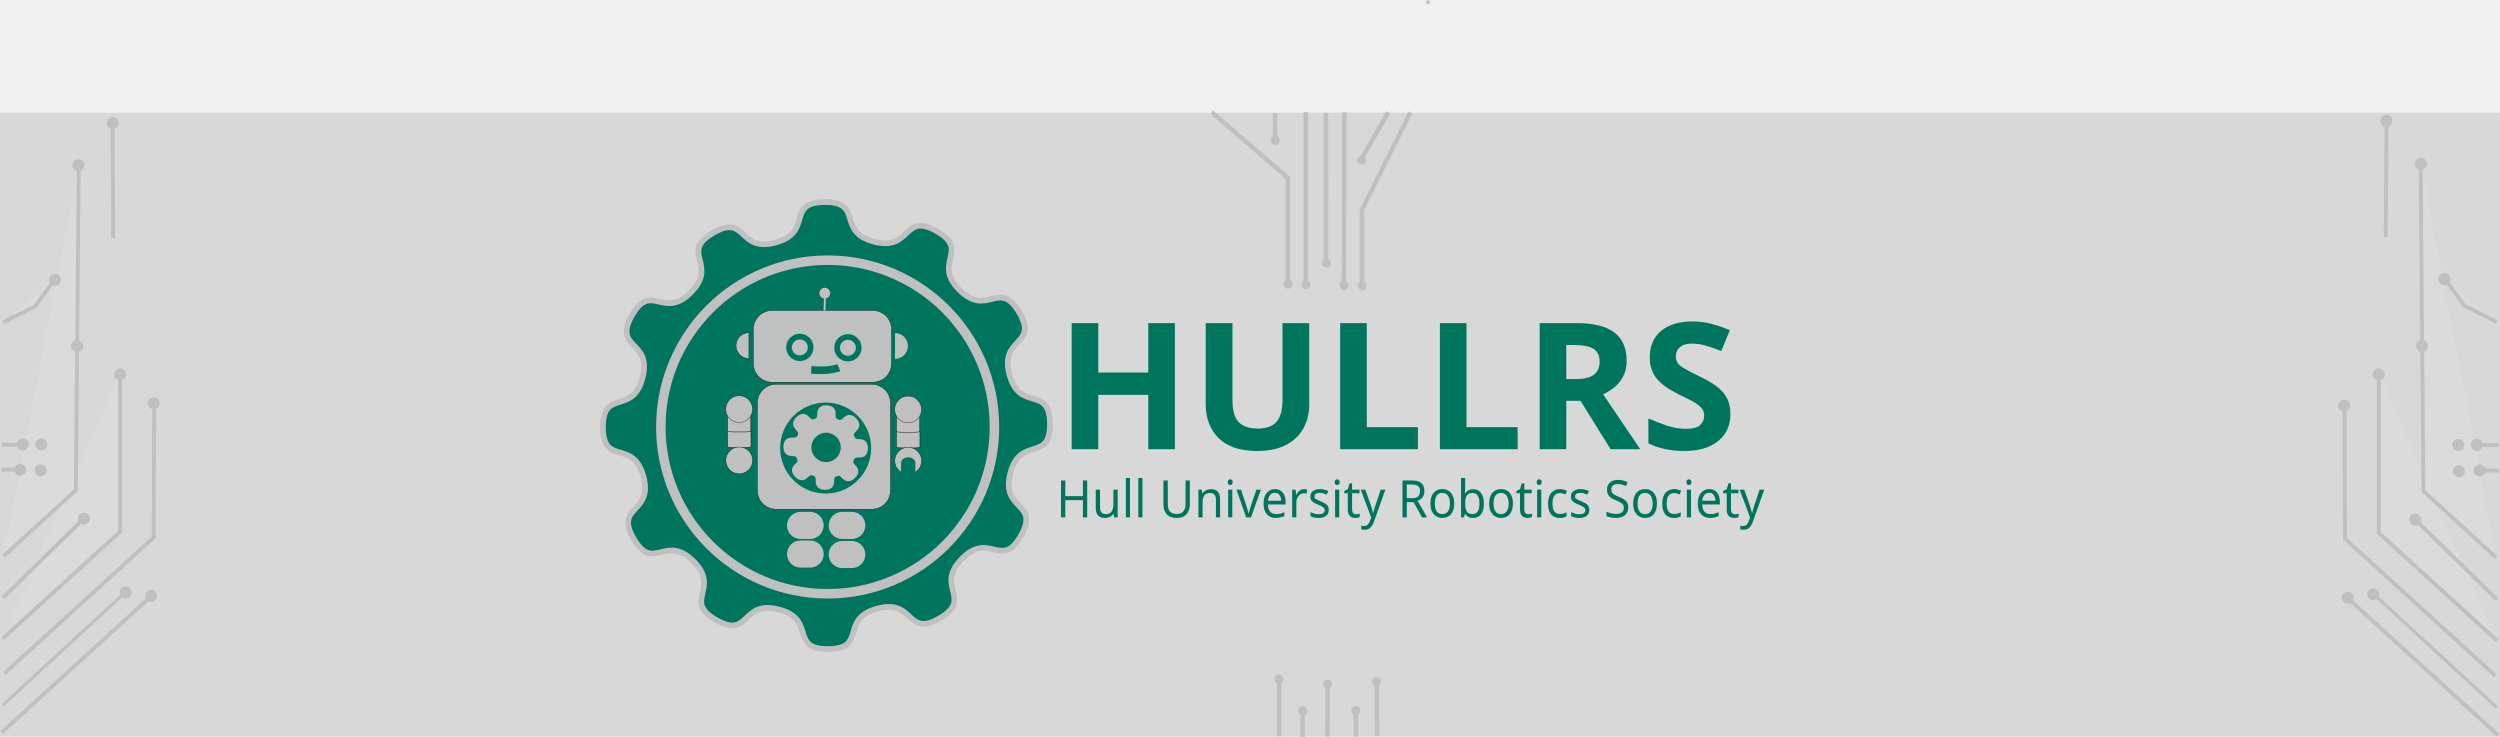
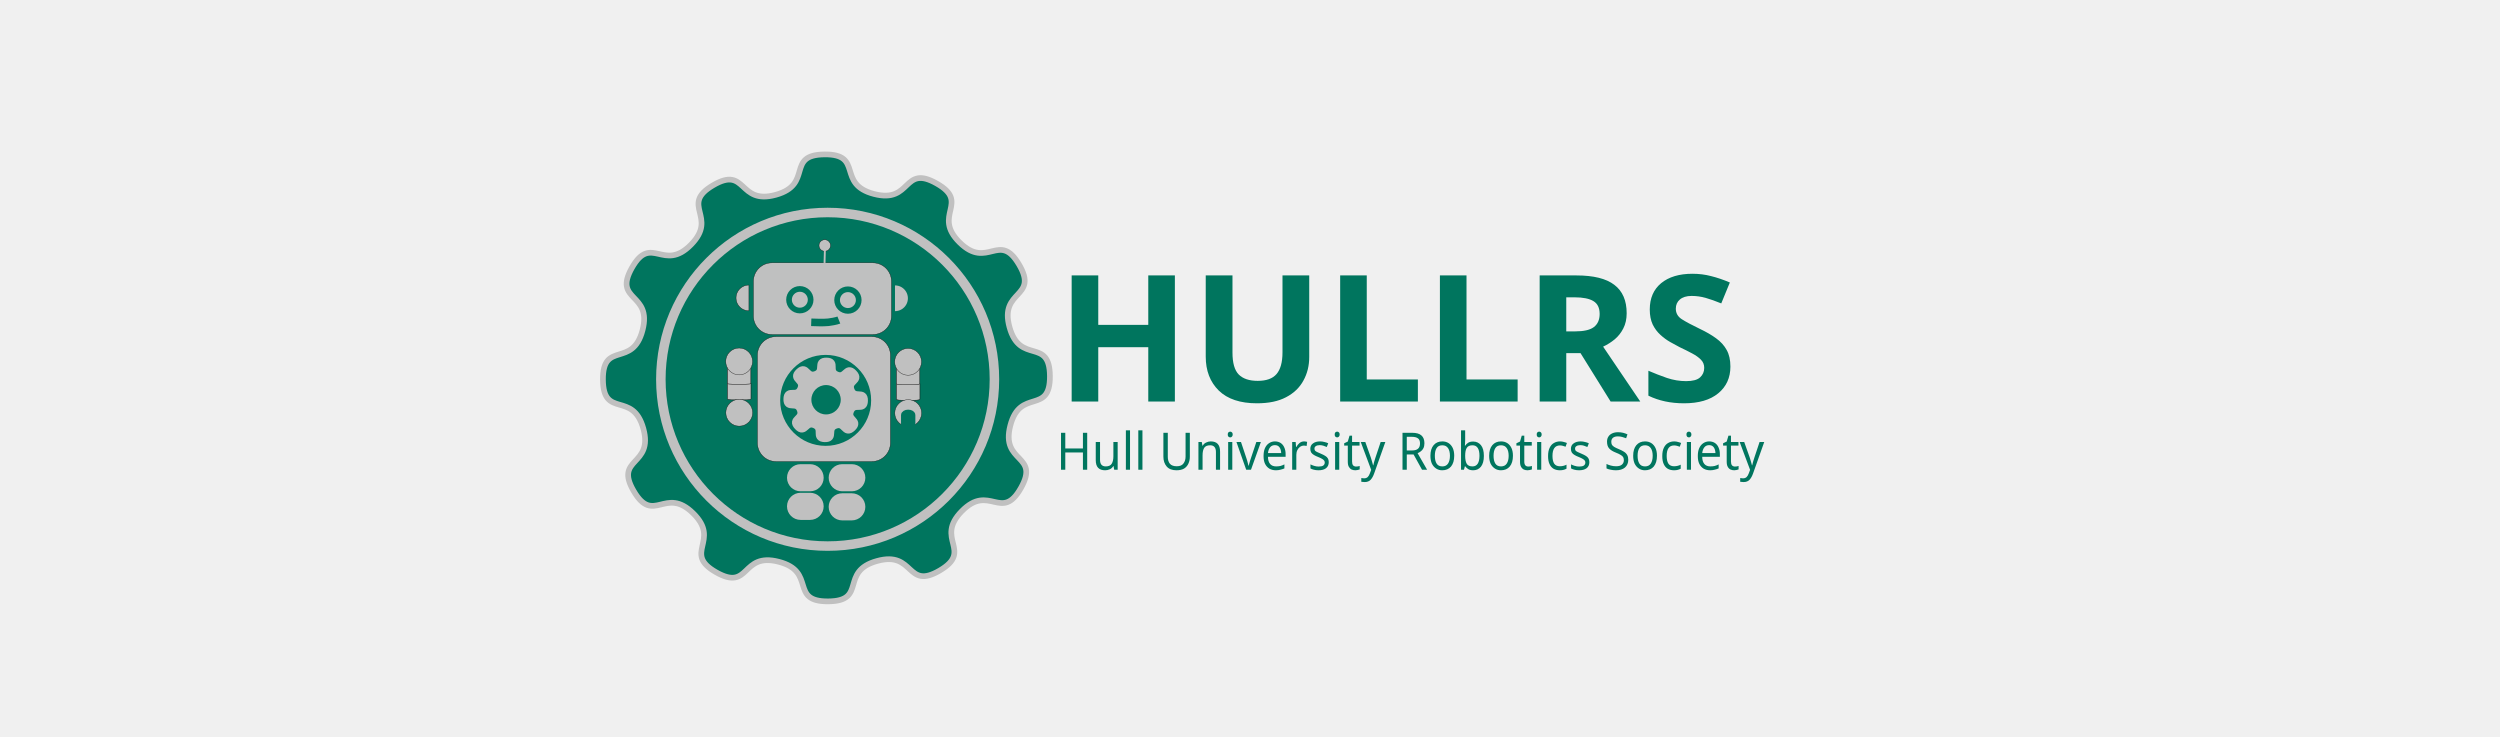
<svg xmlns="http://www.w3.org/2000/svg" width="209.72" height="61.809" viewBox="0 0 55.489 16.354" version="1.1" id="svg1" xml:space="preserve">
  <defs id="defs1">
    <linearGradient id="swatch43">
      <stop style="stop-color:#000000;stop-opacity:1;" offset="0" id="stop43" />
    </linearGradient>
  </defs>
  <g id="layer1" transform="translate(0.3823579,-19.98808)" style="display:inline">
-     <rect style="fill:#c0c0c0;fill-opacity:0.5;stroke:none;stroke-width:0.614;stroke-dasharray:none;stroke-opacity:1" id="rect43" width="55.489" height="13.845" x="-0.382" y="22.49" />
-     <path style="fill:#ffffff;fill-opacity:0.067;stroke:#c0c0c0;stroke-width:0.086;stroke-dasharray:none;stroke-opacity:1" d="M -0.344,36.244 2.976,33.218" id="path43" />
-     <path style="fill:#ffffff;fill-opacity:0.067;stroke:#c0c0c0;stroke-width:0.071;stroke-dasharray:none;stroke-opacity:1" d="M -0.317,35.636 2.408,33.128" id="path43-5" />
-     <path style="fill:#ffffff;fill-opacity:0.067;stroke:#c0c0c0;stroke-width:0.086;stroke-dasharray:none;stroke-opacity:1" d="M -0.285,34.936 3.036,31.91" id="path43-2" />
-     <path style="fill:#ffffff;fill-opacity:0.067;stroke:#c0c0c0;stroke-width:0.086;stroke-dasharray:none;stroke-opacity:1" d="M 3.029,31.936 C 3.039,28.962 3.039,28.962 3.039,28.962 H 3.05" id="path44" />
-     <path style="fill:#ffffff;fill-opacity:0.067;stroke:#c0c0c0;stroke-width:0.086;stroke-dasharray:none;stroke-opacity:1" d="M -0.323,34.163 2.283,31.789 v -3.53" id="path45" />
-     <circle style="fill:#c0c0c0;fill-opacity:1;stroke:none;stroke-width:0.115;stroke-dasharray:none;stroke-opacity:1" id="path21-3" cx="2.285" cy="28.299" r="0.133" />
-     <path style="fill:#ffffff;fill-opacity:0.067;stroke:#c0c0c0;stroke-width:0.086;stroke-dasharray:none;stroke-opacity:1" d="M -0.323,33.26 1.484,31.495" id="path46" />
-     <path style="fill:#ffffff;fill-opacity:0.067;stroke:#c0c0c0;stroke-width:0.084;stroke-dasharray:none;stroke-opacity:1" d="M -0.303,32.333 1.3,30.868 1.337,26.901 v 0 0 l 0.027,-3.254" id="path47" />
-     <path style="fill:#ffffff;fill-opacity:0.067;stroke:#c0c0c0;stroke-width:0.086;stroke-dasharray:none;stroke-opacity:1" d="M 2.131,25.27 2.115,22.744" id="path48" />
-     <path style="fill:#ffffff;fill-opacity:0.067;stroke:#c0c0c0;stroke-width:0.086;stroke-dasharray:none;stroke-opacity:1" d="M -0.314,27.142 0.399,26.786 0.785,26.251" id="path49" />
-     <path style="fill:#ffffff;fill-opacity:0.067;stroke:#c0c0c0;stroke-width:0.084;stroke-dasharray:none;stroke-opacity:1" d="m -0.343,29.858 0.475,0.006" id="path50" />
-     <path style="fill:#ffffff;fill-opacity:0.067;stroke:#c0c0c0;stroke-width:0.093;stroke-dasharray:none;stroke-opacity:1" d="M -0.343,30.411 H 0.102" id="path51" />
-     <path style="fill:#ffffff;fill-opacity:0.067;stroke:#c0c0c0;stroke-width:0.1;stroke-dasharray:none;stroke-opacity:1" d="M 28.006,36.328 V 35.079" id="path52" />
-     <path style="fill:#ffffff;fill-opacity:0.067;stroke:#c0c0c0;stroke-width:0.1;stroke-dasharray:none;stroke-opacity:1" d="m 30.184,36.317 -0.01,-1.199" id="path53" />
-     <path style="fill:#ffffff;fill-opacity:0.067;stroke:#c0c0c0;stroke-width:0.1;stroke-dasharray:none;stroke-opacity:1" d="m 29.08,36.335 0.005,-1.178" id="path54" />
-     <path style="fill:#ffffff;fill-opacity:0.067;stroke:#c0c0c0;stroke-width:0.1;stroke-dasharray:none;stroke-opacity:1" d="M 28.529,36.342 V 35.75" id="path55" />
-     <path style="fill:#ffffff;fill-opacity:0.067;stroke:#c0c0c0;stroke-width:0.1;stroke-dasharray:none;stroke-opacity:1" d="M 29.712,36.338 29.71,35.788" id="path56" />
-     <circle id="path13" style="fill:#c0c0c0;stroke:#c0c0c0;stroke-width:0.054" cx="31.315" cy="20.035" r="0.02" />
-     <circle style="fill:#c0c0c0;fill-opacity:1;stroke:none;stroke-width:0.115;stroke-dasharray:none;stroke-opacity:1" id="path21" cx="2.118" cy="22.718" r="0.133" />
-     <circle style="fill:#c0c0c0;fill-opacity:1;stroke:none;stroke-width:0.115;stroke-dasharray:none;stroke-opacity:1" id="path21-7" cx="0.839" cy="26.199" r="0.133" />
-     <circle style="fill:#c0c0c0;fill-opacity:1;stroke:none;stroke-width:0.115;stroke-dasharray:none;stroke-opacity:1" id="path21-6" cx="3.031" cy="28.939" r="0.133" />
-     <circle style="fill:#c0c0c0;fill-opacity:1;stroke:none;stroke-width:0.115;stroke-dasharray:none;stroke-opacity:1" id="path21-60" cx="1.33" cy="27.67" r="0.133" />
-     <circle style="fill:#c0c0c0;fill-opacity:1;stroke:none;stroke-width:0.115;stroke-dasharray:none;stroke-opacity:1" id="path21-8" cx="0.124" cy="29.852" r="0.133" />
-     <circle style="fill:#c0c0c0;fill-opacity:1;stroke:none;stroke-width:0.115;stroke-dasharray:none;stroke-opacity:1" id="path21-84" cx="0.535" cy="29.852" r="0.133" />
-     <circle style="fill:#c0c0c0;fill-opacity:1;stroke:none;stroke-width:0.115;stroke-dasharray:none;stroke-opacity:1" id="path21-31" cx="0.063" cy="30.415" r="0.133" />
-     <circle style="fill:#c0c0c0;fill-opacity:1;stroke:none;stroke-width:0.115;stroke-dasharray:none;stroke-opacity:1" id="path21-9" cx="0.52" cy="30.43" r="0.133" />
-     <circle style="fill:#c0c0c0;fill-opacity:1;stroke:none;stroke-width:0.115;stroke-dasharray:none;stroke-opacity:1" id="path21-95" cx="1.479" cy="31.496" r="0.133" />
-     <circle style="fill:#c0c0c0;fill-opacity:1;stroke:none;stroke-width:0.115;stroke-dasharray:none;stroke-opacity:1" id="path21-5" cx="2.407" cy="33.139" r="0.133" />
-     <circle style="fill:#c0c0c0;fill-opacity:1;stroke:none;stroke-width:0.115;stroke-dasharray:none;stroke-opacity:1" id="path21-66" cx="2.97" cy="33.215" r="0.133" />
-     <circle style="fill:#c0c0c0;fill-opacity:1;stroke:none;stroke-width:0.115;stroke-dasharray:none;stroke-opacity:1" id="path21-1" cx="1.357" cy="23.657" r="0.133" />
-     <path style="fill:#ffffff;fill-opacity:0.067;stroke:#c0c0c0;stroke-width:0.087;stroke-dasharray:none;stroke-opacity:1" d="M 55.065,36.307 51.719,33.257" id="path43-0" />
-     <path style="fill:#ffffff;fill-opacity:0.067;stroke:#c0c0c0;stroke-width:0.072;stroke-dasharray:none;stroke-opacity:1" d="M 55.038,35.694 52.292,33.166" id="path43-5-8" />
-     <path style="fill:#ffffff;fill-opacity:0.067;stroke:#c0c0c0;stroke-width:0.087;stroke-dasharray:none;stroke-opacity:1" d="M 55.006,34.988 51.659,31.939" id="path43-2-6" />
-     <path style="fill:#ffffff;fill-opacity:0.067;stroke:#c0c0c0;stroke-width:0.087;stroke-dasharray:none;stroke-opacity:1" d="m 51.666,31.965 c -0.011,-2.997 -0.011,-2.997 -0.011,-2.997 h -0.011" id="path44-3" />
-     <path style="fill:#ffffff;fill-opacity:0.067;stroke:#c0c0c0;stroke-width:0.087;stroke-dasharray:none;stroke-opacity:1" d="M 55.044,34.21 52.418,31.817 V 28.258" id="path45-9" />
-     <circle style="fill:#c0c0c0;fill-opacity:1;stroke:none;stroke-width:0.116;stroke-dasharray:none;stroke-opacity:1" id="path21-3-3" cx="-52.415" cy="28.3" transform="scale(-1,1)" r="0.134" />
-     <circle style="fill:#c0c0c0;fill-opacity:1;stroke:none;stroke-width:0.116;stroke-dasharray:none;stroke-opacity:1" id="path21-3-3-9" cx="-51.648" cy="28.994" transform="scale(-1,1)" r="0.134" />
-     <path style="fill:#ffffff;fill-opacity:0.067;stroke:#c0c0c0;stroke-width:0.087;stroke-dasharray:none;stroke-opacity:1" d="M 55.044,33.299 53.223,31.52" id="path46-7" />
-     <path style="fill:#ffffff;fill-opacity:0.067;stroke:#c0c0c0;stroke-width:0.084;stroke-dasharray:none;stroke-opacity:1" d="m 55.024,32.365 -1.615,-1.476 -0.037,-3.999 v 0 0 l -0.027,-3.279" id="path47-6" />
-     <path style="fill:#ffffff;fill-opacity:0.067;stroke:#c0c0c0;stroke-width:0.087;stroke-dasharray:none;stroke-opacity:1" d="m 52.571,25.247 0.017,-2.547" id="path48-4" />
-     <path style="fill:#ffffff;fill-opacity:0.067;stroke:#c0c0c0;stroke-width:0.087;stroke-dasharray:none;stroke-opacity:1" d="m 55.035,27.133 -0.719,-0.359 -0.389,-0.539" id="path49-6" />
-     <circle style="fill:#c0c0c0;fill-opacity:1;stroke:none;stroke-width:0.116;stroke-dasharray:none;stroke-opacity:1" id="path21-0" cx="-52.584" cy="22.674" transform="scale(-1,1)" r="0.134" />
-     <circle style="fill:#c0c0c0;fill-opacity:1;stroke:none;stroke-width:0.116;stroke-dasharray:none;stroke-opacity:1" id="path21-7-1" cx="-53.873" cy="26.183" transform="scale(-1,1)" r="0.134" />
-     <circle style="fill:#c0c0c0;fill-opacity:1;stroke:none;stroke-width:0.116;stroke-dasharray:none;stroke-opacity:1" id="path21-60-3" cx="-53.378" cy="27.665" transform="scale(-1,1)" r="0.134" />
-     <circle style="fill:#c0c0c0;fill-opacity:1;stroke:none;stroke-width:0.116;stroke-dasharray:none;stroke-opacity:1" id="path21-8-9" cx="-54.594" cy="29.864" transform="scale(-1,1)" r="0.134" />
-     <circle style="fill:#c0c0c0;fill-opacity:1;stroke:none;stroke-width:0.116;stroke-dasharray:none;stroke-opacity:1" id="path21-84-5" cx="-54.179" cy="29.864" transform="scale(-1,1)" r="0.134" />
-     <circle style="fill:#c0c0c0;fill-opacity:1;stroke:none;stroke-width:0.116;stroke-dasharray:none;stroke-opacity:1" id="path21-31-3" cx="-54.655" cy="30.432" transform="scale(-1,1)" r="0.134" />
-     <circle style="fill:#c0c0c0;fill-opacity:1;stroke:none;stroke-width:0.116;stroke-dasharray:none;stroke-opacity:1" id="path21-9-5" cx="-54.195" cy="30.447" transform="scale(-1,1)" r="0.134" />
-     <circle style="fill:#c0c0c0;fill-opacity:1;stroke:none;stroke-width:0.116;stroke-dasharray:none;stroke-opacity:1" id="path21-95-4" cx="-53.228" cy="31.521" transform="scale(-1,1)" r="0.134" />
-     <circle style="fill:#c0c0c0;fill-opacity:1;stroke:none;stroke-width:0.116;stroke-dasharray:none;stroke-opacity:1" id="path21-5-5" cx="-52.293" cy="33.178" transform="scale(-1,1)" r="0.134" />
-     <circle style="fill:#c0c0c0;fill-opacity:1;stroke:none;stroke-width:0.116;stroke-dasharray:none;stroke-opacity:1" id="path21-66-3" cx="-51.725" cy="33.254" transform="scale(-1,1)" r="0.134" />
-     <circle style="fill:#c0c0c0;fill-opacity:1;stroke:none;stroke-width:0.116;stroke-dasharray:none;stroke-opacity:1" id="path21-1-2" cx="-53.351" cy="23.621" transform="scale(-1,1)" r="0.134" />
-     <path style="fill:none;fill-opacity:1;stroke:#c0c0c0;stroke-width:0.1;stroke-dasharray:none;stroke-opacity:1" d="m 26.516,22.478 1.688,1.462 v 2.373" id="path22" />
-     <path style="fill:none;fill-opacity:1;stroke:#c0c0c0;stroke-width:0.1;stroke-dasharray:none;stroke-opacity:1" d="m 28.602,22.478 v 3.834" id="path23" />
-     <path style="fill:none;fill-opacity:1;stroke:#c0c0c0;stroke-width:0.1;stroke-dasharray:none;stroke-opacity:1" d="m 30.925,22.483 -1.077,2.158 5.3e-4,1.676" id="path25" />
-     <path style="fill:none;fill-opacity:1;stroke:#c0c0c0;stroke-width:0.1;stroke-dasharray:none;stroke-opacity:1" d="m 29.048,25.829 4.45e-4,-3.335" id="path26" />
-     <path style="fill:none;fill-opacity:1;stroke:#c0c0c0;stroke-width:0.1;stroke-dasharray:none;stroke-opacity:1" d="m 29.447,26.316 8.68e-4,-0.612 0.005,-3.226" id="path27" />
-     <path style="fill:none;fill-opacity:1;stroke:#c0c0c0;stroke-width:0.088;stroke-dasharray:none;stroke-opacity:1" d="m 55.087,30.432 -0.326,-0.002" id="path28" />
-     <path style="fill:none;fill-opacity:1;stroke:#c0c0c0;stroke-width:0.087;stroke-dasharray:none;stroke-opacity:1" d="m 55.084,29.865 -0.409,0.005" id="path29" />
-     <path style="fill:none;fill-opacity:1;stroke:#c0c0c0;stroke-width:0.1;stroke-dasharray:none;stroke-opacity:1" d="m 30.43,22.48 -0.612,1.067 7.19e-4,0.011 v 0" id="path30" />
-     <circle style="fill:#c0c0c0;fill-opacity:1;stroke:none;stroke-width:0.1;stroke-dasharray:none;stroke-opacity:1" id="path21-3-3-95" cx="-29.84" cy="23.542" transform="scale(-1,1)" r="0.1" />
-     <path style="fill:none;fill-opacity:1;stroke:#c0c0c0;stroke-width:0.1;stroke-dasharray:none;stroke-opacity:1" d="m 27.915,22.495 0.006,0.602" id="path31" />
-     <circle style="fill:#c0c0c0;fill-opacity:1;stroke:none;stroke-width:0.1;stroke-dasharray:none;stroke-opacity:1" id="path21-3-3-3" cx="-27.923" cy="23.106" transform="scale(-1,1)" r="0.1" />
-     <circle style="fill:#c0c0c0;fill-opacity:1;stroke:none;stroke-width:0.1;stroke-dasharray:none;stroke-opacity:1" id="path21-3-3-3-6" cx="-28.21" cy="26.296" transform="scale(-1,1)" r="0.1" />
-     <circle style="fill:#c0c0c0;fill-opacity:1;stroke:none;stroke-width:0.1;stroke-dasharray:none;stroke-opacity:1" id="path21-3-3-3-1" cx="-28.601" cy="26.307" transform="scale(-1,1)" r="0.1" />
-     <circle style="fill:#c0c0c0;fill-opacity:1;stroke:none;stroke-width:0.1;stroke-dasharray:none;stroke-opacity:1" id="path21-3-3-3-8" cx="-29.06" cy="25.825" transform="scale(-1,1)" r="0.1" />
-     <circle style="fill:#c0c0c0;fill-opacity:1;stroke:none;stroke-width:0.1;stroke-dasharray:none;stroke-opacity:1" id="path21-3-3-3-82" cx="-29.45" cy="26.319" transform="scale(-1,1)" r="0.1" />
-     <circle style="fill:#c0c0c0;fill-opacity:1;stroke:none;stroke-width:0.1;stroke-dasharray:none;stroke-opacity:1" id="path21-3-3-3-3" cx="-29.851" cy="26.33" transform="scale(-1,1)" r="0.1" />
-     <circle style="display:inline;fill:#c0c0c0;fill-opacity:1;stroke:none;stroke-width:0.1;stroke-dasharray:none;stroke-opacity:1" id="path21-3-3-3-3-2" cx="-28.005" cy="35.063" transform="scale(-1,1)" r="0.1" />
-     <circle style="display:inline;fill:#c0c0c0;fill-opacity:1;stroke:none;stroke-width:0.1;stroke-dasharray:none;stroke-opacity:1" id="path21-3-3-3-3-20" cx="-28.534" cy="35.766" transform="scale(-1,1)" r="0.1" />
-     <circle style="display:inline;fill:#c0c0c0;fill-opacity:1;stroke:none;stroke-width:0.1;stroke-dasharray:none;stroke-opacity:1" id="path21-3-3-3-3-4" cx="-29.082" cy="35.172" transform="scale(-1,1)" r="0.1" />
-     <circle style="display:inline;fill:#c0c0c0;fill-opacity:1;stroke:none;stroke-width:0.1;stroke-dasharray:none;stroke-opacity:1" id="path21-3-3-3-3-1" cx="-29.711" cy="35.758" transform="scale(-1,1)" r="0.1" />
-     <circle style="display:inline;fill:#c0c0c0;fill-opacity:1;stroke:none;stroke-width:0.1;stroke-dasharray:none;stroke-opacity:1" id="path21-3-3-3-3-6" cx="-30.17" cy="35.119" transform="scale(-1,1)" r="0.1" />
+     <circle id="path13" style="fill:#c0c0c0;stroke:#c0c0c0;stroke-width:0.054" cx="31.315" cy="18.977" r="0.02" />
  </g>
  <g id="layer3" transform="translate(-0.1228447,-20.55403)">
-     <g id="g6" transform="matrix(0.1968073,0,0,0.1968073,7.007325,-11.24835)">
+     <g id="g6" transform="matrix(0.1968073,0,0,0.1968073,7.007325,-12.30668)">
      <text xml:space="preserve" style="font-size:3.175px;fill:#ffffff;fill-opacity:0.067;stroke:#00755e;stroke-width:2.5;stroke-dasharray:none;stroke-opacity:1" x="105.909" y="211.819" id="text58-2">
        <tspan id="tspan58-3" style="stroke:#00755e;stroke-width:2.5;stroke-opacity:1" x="105.909" y="211.819" />
      </text>
      <text xml:space="preserve" style="font-style:normal;font-variant:normal;font-weight:bold;font-stretch:normal;font-size:19.909px;font-family:Orbitron;-inkscape-font-specification:'Orbitron, Bold';font-variant-ligatures:normal;font-variant-caps:normal;font-variant-numeric:normal;font-variant-east-asian:normal;opacity:1;fill:#00755e;fill-opacity:1;stroke:none;stroke-width:15.676;stroke-dasharray:none;stroke-opacity:1" x="84.082" y="212.248" id="text59">
        <tspan id="tspan59" style="font-style:normal;font-variant:normal;font-weight:bold;font-stretch:normal;font-size:19.909px;font-family:Orbitron;-inkscape-font-specification:'Orbitron, Bold';font-variant-ligatures:normal;font-variant-caps:normal;font-variant-numeric:normal;font-variant-east-asian:normal;fill:#00755e;fill-opacity:1;stroke:none;stroke-width:15.676" x="84.082" y="212.248">HULLRS</tspan>
      </text>
      <text xml:space="preserve" style="font-style:normal;font-variant:normal;font-weight:normal;font-stretch:normal;font-size:5.629px;font-family:Orbitron;-inkscape-font-specification:'Orbitron, Normal';font-variant-ligatures:normal;font-variant-caps:normal;font-variant-numeric:normal;font-variant-east-asian:normal;opacity:1;fill:#00755e;fill-opacity:1;stroke:none;stroke-width:4.432;stroke-dasharray:none;stroke-opacity:1" x="87.263" y="212.099" id="text60" transform="scale(0.9643511,1.036967)">
        <tspan id="tspan60" style="font-style:normal;font-variant:normal;font-weight:normal;font-stretch:normal;font-size:5.629px;font-family:Orbitron;-inkscape-font-specification:'Orbitron, Normal';font-variant-ligatures:normal;font-variant-caps:normal;font-variant-numeric:normal;font-variant-east-asian:normal;stroke-width:4.432" x="87.263" y="212.099">Hull University Robotics Society</tspan>
      </text>
    </g>
  </g>
  <g id="layer2" style="display:inline" transform="translate(-0.1228447,-20.55403)">
-     <g id="g4" transform="translate(-35.88333,-36.95894)">
+     <g id="g4" transform="translate(-35.88333,-38.01728)">
      <path style="fill:#00755e;fill-opacity:1;stroke:#c0c0c0;stroke-width:2.081;stroke-dasharray:none;stroke-opacity:1" id="path57" d="m 170.747,189.345 c -11.809,8.175 1.53,14.98 -11.993,19.82 -13.523,4.841 -7.532,-8.883 -21.846,-7.707 -14.315,1.176 -6.165,13.738 -20.296,11.168 -14.131,-2.569 -2.081,-11.459 -15.066,-17.598 -12.985,-6.139 -12.208,8.815 -23.161,-0.476 -10.953,-9.291 3.927,-10.964 -4.248,-22.773 -8.175,-11.809 -14.98,1.53 -19.82,-11.993 -4.841,-13.523 8.883,-7.532 7.707,-21.846 -1.176,-14.315 -13.738,-6.165 -11.168,-20.296 2.569,-14.131 11.459,-2.081 17.598,-15.066 6.139,-12.985 -8.815,-12.208 0.476,-23.161 9.291,-10.953 10.964,3.927 22.773,-4.248 11.809,-8.175 -1.53,-14.98 11.993,-19.82 13.523,-4.841 7.532,8.883 21.846,7.707 14.315,-1.176 6.165,-13.738 20.296,-11.168 14.131,2.569 2.081,11.459 15.066,17.598 12.985,6.139 12.208,-8.815 23.161,0.476 10.953,9.291 -3.927,10.964 4.248,22.773 8.175,11.809 14.98,-1.53 19.82,11.993 4.841,13.523 -8.883,7.532 -7.707,21.846 1.176,14.315 13.738,6.165 11.168,20.296 -2.569,14.131 -11.459,2.081 -17.598,15.066 -6.139,12.985 8.815,12.208 -0.476,23.161 -9.291,10.953 -10.964,-3.927 -22.773,4.248 z" transform="matrix(0.05965771,-0.01134546,0.01134546,0.05965771,45.02007,60.55755)" />
      <circle style="fill:#00755e;fill-opacity:1;stroke:#c0c0c0;stroke-width:0.211;stroke-dasharray:none;stroke-opacity:1" id="path58" r="3.702" cy="66.99" cx="54.376" />
      <rect style="fill:#c0c0c0;fill-opacity:1;stroke-width:0.211" id="rect3-61" width="0.814" height="0.602" x="53.474" y="68.874" ry="0.301" />
      <rect style="fill:#bfc0c0;fill-opacity:1;stroke:#111111;stroke-width:0.008;stroke-dasharray:none;stroke-opacity:1" id="rect1" width="3.065" height="1.591" x="52.728" y="64.405" ry="0.412" />
      <rect style="fill:#c0c0c0;fill-opacity:1;stroke:#111111;stroke-width:0.008;stroke-dasharray:none;stroke-opacity:1" id="rect2" width="2.953" height="2.772" x="52.817" y="66.043" ry="0.412" />
      <rect style="fill:#c0c0c0;fill-opacity:1;stroke-width:0.211" id="rect3" width="0.814" height="0.602" x="54.399" y="68.874" ry="0.301" />
      <rect style="fill:#c0c0c0;fill-opacity:1;stroke-width:0.211" id="rect3-1" width="0.814" height="0.602" x="54.399" y="69.52" ry="0.301" />
      <rect style="fill:#c0c0c0;fill-opacity:1;stroke-width:0.211" id="rect3-6" width="0.814" height="0.602" x="53.474" y="69.509" ry="0.301" />
      <circle style="fill:#c0c0c0;fill-opacity:1;stroke:#111111;stroke-width:0.008;stroke-dasharray:none;stroke-opacity:1" id="path7" cx="54.312" cy="64.02" r="0.128" />
      <circle style="fill:#c0c0c0;fill-opacity:1;stroke:#00755e;stroke-width:0.126;stroke-dasharray:none;stroke-opacity:1" id="path8" cx="53.759" cy="65.224" r="0.24" />
      <circle style="fill:#c0c0c0;fill-opacity:1;stroke:#00755e;stroke-width:0.126;stroke-dasharray:none;stroke-opacity:1" id="path8-5" cx="54.826" cy="65.232" r="0.24" />
      <path style="fill:#c0c0c0;fill-opacity:1;stroke:#111111;stroke-width:0.008;stroke-dasharray:none;stroke-opacity:1" id="path10" d="m 52.629,65.47 a 0.287,0.286 0 0 1 -0.248,-0.143 0.287,0.286 0 0 1 0,-0.286 0.287,0.286 0 0 1 0.248,-0.143 v 0.286 z" />
      <path style="fill:#c0c0c0;fill-opacity:1;stroke:#111111;stroke-width:8.42439e-05;stroke-dasharray:none;stroke-opacity:1" id="path10-4" d="m -55.871,65.478 a 0.287,0.286 0 0 1 -0.248,-0.143 0.287,0.286 0 0 1 0,-0.286 0.287,0.286 0 0 1 0.248,-0.143 V 65.192 Z" transform="scale(-1,1)" />
      <circle id="path12" style="fill:#c0c0c0;stroke:#c0c0c0;stroke-width:0.022" cx="55.904" cy="65.385" r="0.008" />
      <circle id="path13-6" style="fill:#c0c0c0;stroke:#c0c0c0;stroke-width:0.022" cx="56.416" cy="63.933" r="0.008" />
      <rect style="opacity:1;fill:#c0c0c0;fill-opacity:1;stroke:#111111;stroke-width:0.011;stroke-dasharray:none;stroke-opacity:1" id="rect14-0" width="0.525" height="0.388" x="52.15" y="67.059" ry="0.022" rx="0.115" />
      <rect style="fill:#c0c0c0;fill-opacity:1;stroke:#111111;stroke-width:0.011;stroke-dasharray:none;stroke-opacity:1" id="rect14" width="0.522" height="0.38" x="52.15" y="66.72" ry="0.017" rx="0.115" />
      <circle style="fill:#c0c0c0;fill-opacity:1;stroke:#111110;stroke-width:0.008;stroke-dasharray:none;stroke-opacity:1" id="path14" cx="52.412" cy="66.594" r="0.298" />
      <rect style="fill:#00755e;fill-opacity:1;stroke:#00755e;stroke-width:0.126;stroke-dasharray:none;stroke-opacity:1" id="rect15" width="0.192" height="0.602" x="52.318" y="67.72" rx="0.093" ry="0.058" />
      <rect style="fill:#c0c0c0;fill-opacity:1;stroke:#111111;stroke-width:0.011;stroke-dasharray:none;stroke-opacity:1" id="rect14-0-2" width="0.525" height="0.388" x="55.9" y="67.067" ry="0.022" rx="0.115" />
      <circle style="fill:#c0c0c0;fill-opacity:1;stroke:#111110;stroke-width:0.008;stroke-dasharray:none;stroke-opacity:1" id="path14-9-4" cx="56.164" cy="67.74" r="0.298" />
      <rect style="fill:#c0c0c0;fill-opacity:1;stroke:#111111;stroke-width:0.011;stroke-dasharray:none;stroke-opacity:1" id="rect14-6" width="0.522" height="0.38" x="55.9" y="66.727" ry="0.017" rx="0.115" />
      <circle style="fill:#c0c0c0;fill-opacity:1;stroke:#111110;stroke-width:0.008;stroke-dasharray:none;stroke-opacity:1" id="path14-0" cx="56.162" cy="66.602" r="0.298" />
      <rect style="fill:#00755e;fill-opacity:1;stroke:#00755e;stroke-width:0.126;stroke-dasharray:none;stroke-opacity:1" id="rect15-4" width="0.192" height="0.602" x="56.068" y="67.727" rx="0.093" ry="0.058" />
      <path style="opacity:1;fill:#c0c0c0;fill-opacity:1;stroke:#c0c0c0;stroke-width:0.042;stroke-dasharray:none;stroke-opacity:1" d="m 54.307,64.408 c 0.008,-0.299 0.008,-0.299 0.008,-0.299 v 0" id="path16" />
      <path style="opacity:1;fill:#00755e;fill-opacity:1;stroke:#00755e;stroke-width:0.168;stroke-dasharray:none;stroke-opacity:1" d="m 54.012,65.725 c 0.11,0.004 0.26,0.011 0.382,-0.001 0.042,-0.004 0.176,-0.027 0.231,-0.049" id="path17" />
      <circle style="opacity:1;fill:#00755e;fill-opacity:1;stroke:#00755e;stroke-width:0.205;stroke-dasharray:none;stroke-opacity:1" id="path19" cx="54.332" cy="67.458" r="0.907" />
      <path style="opacity:1;fill:#c0c0c0;fill-opacity:1;stroke:#c0c0c0;stroke-width:2;stroke-dasharray:none;stroke-opacity:1" id="path18" d="m 136.393,148.96 c -2.075,1.789 -1.79,-1.797 -4.392,-0.939 -2.602,0.859 -0.238,3.571 -2.971,3.369 -2.732,-0.202 0.005,-2.537 -2.442,-3.77 -2.447,-1.233 -2.694,2.357 -4.483,0.281 -1.789,-2.075 1.797,-1.79 0.939,-4.392 -0.859,-2.602 -3.571,-0.238 -3.369,-2.971 0.202,-2.732 2.537,0.005 3.77,-2.442 1.233,-2.447 -2.357,-2.694 -0.281,-4.483 2.075,-1.789 1.79,1.797 4.392,0.939 2.602,-0.859 0.238,-3.571 2.971,-3.369 2.732,0.202 -0.005,2.537 2.442,3.77 2.447,1.233 2.694,-2.357 4.483,-0.281 1.789,2.075 -1.797,1.79 -0.939,4.392 0.859,2.602 3.571,0.238 3.369,2.971 -0.202,2.732 -2.537,-0.005 -3.77,2.442 -1.233,2.447 2.357,2.694 0.281,4.483 z" transform="matrix(0.0841327,-0.00432674,0.00432674,0.0841327,42.80258,56.12181)" />
      <circle style="opacity:1;fill:#00755e;fill-opacity:1;stroke:none;stroke-width:0.246;stroke-dasharray:none;stroke-opacity:1" id="path20" cx="54.341" cy="67.444" r="0.326" />
      <circle style="fill:#c0c0c0;fill-opacity:1;stroke:#111110;stroke-width:0.008;stroke-dasharray:none;stroke-opacity:1" id="path14-9" cx="52.414" cy="67.732" r="0.298" />
    </g>
  </g>
</svg>
